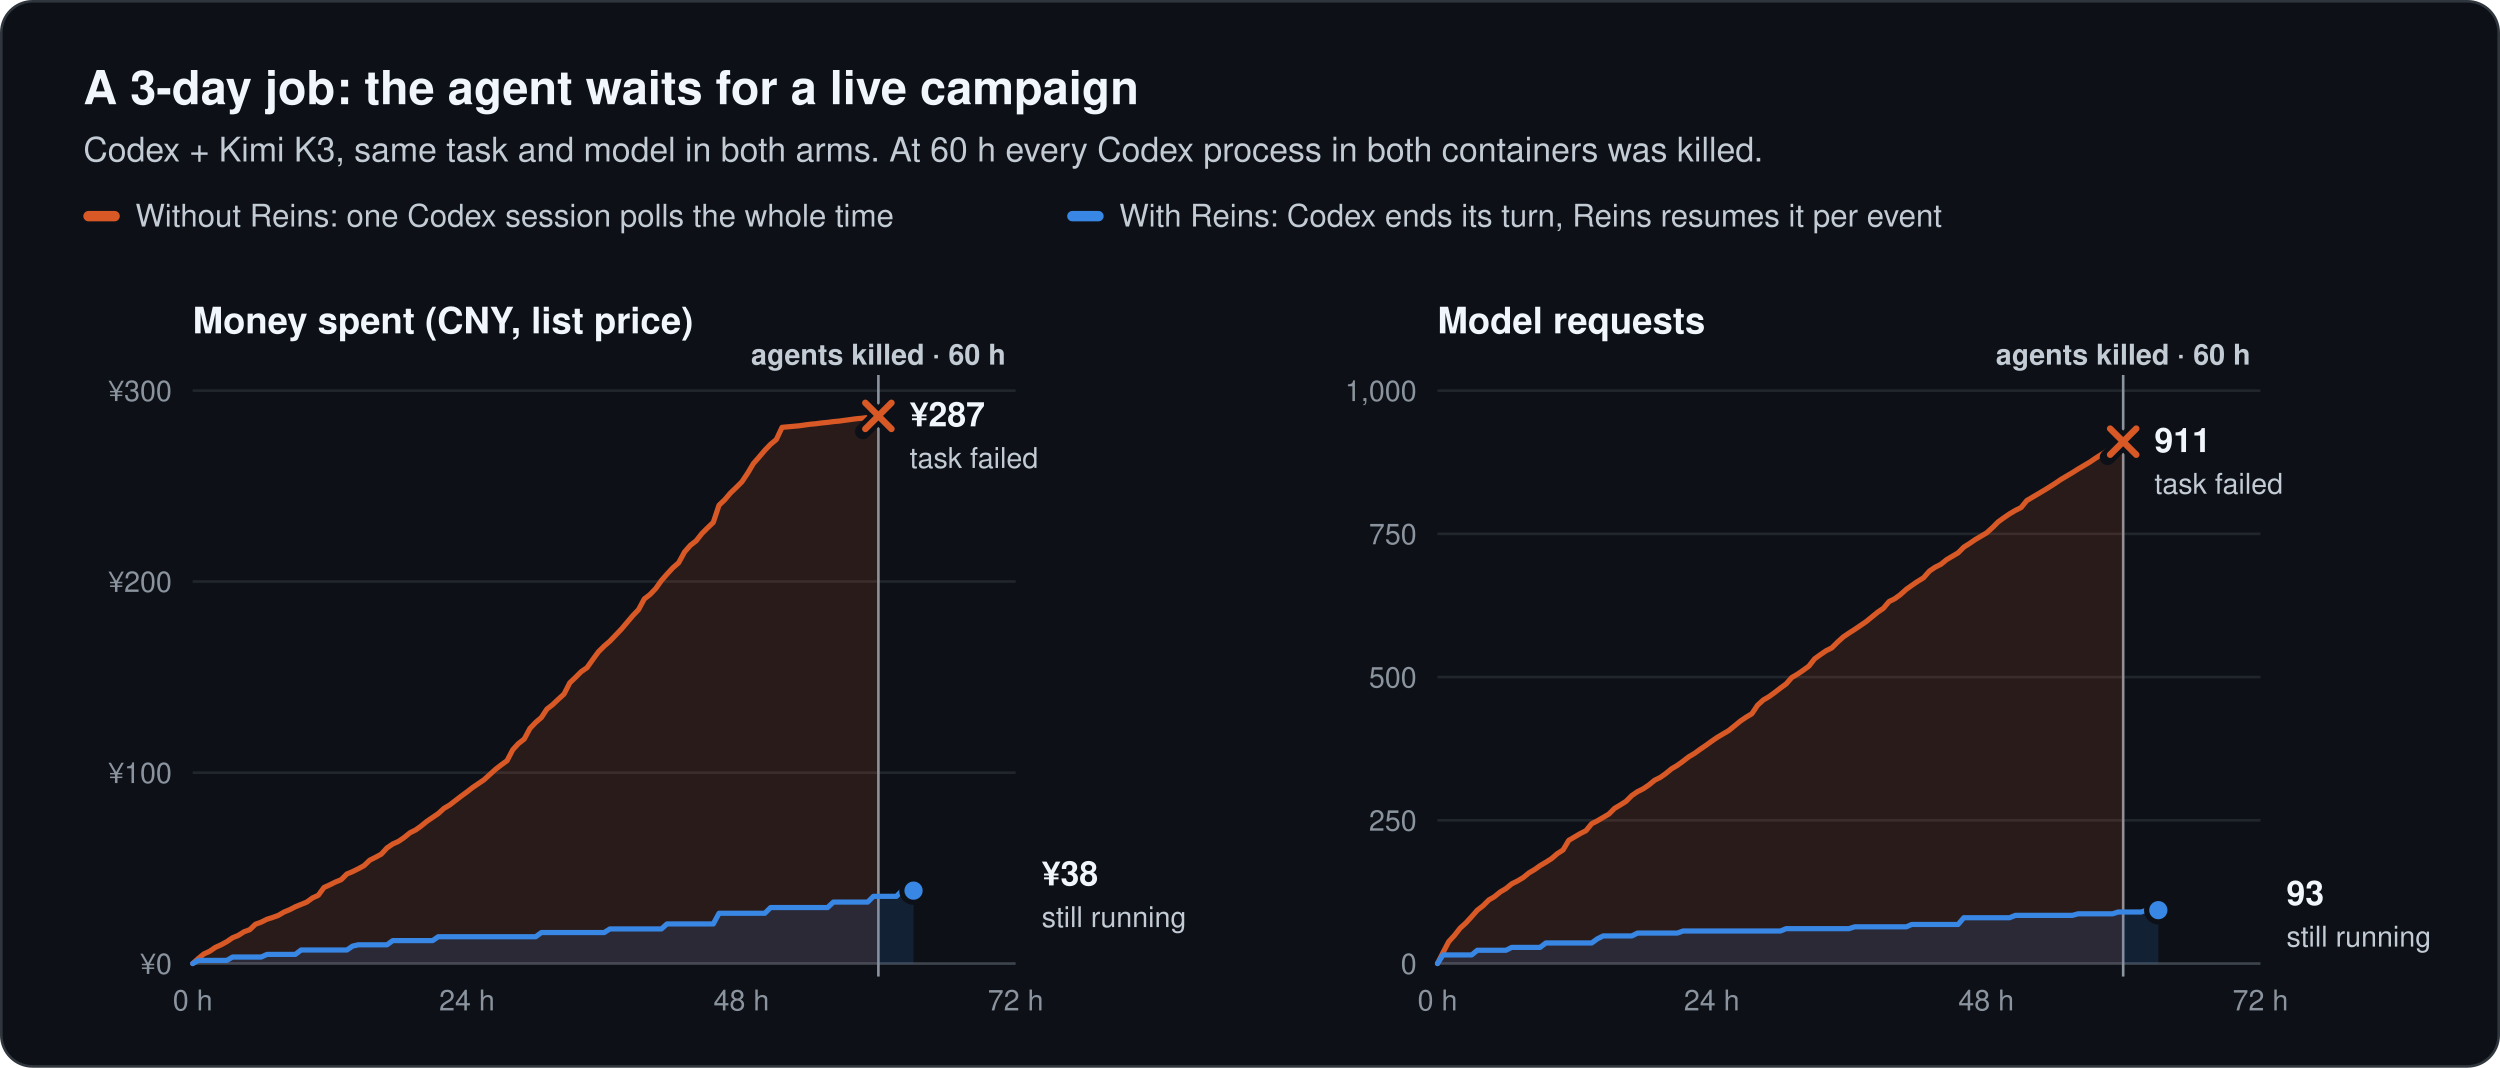
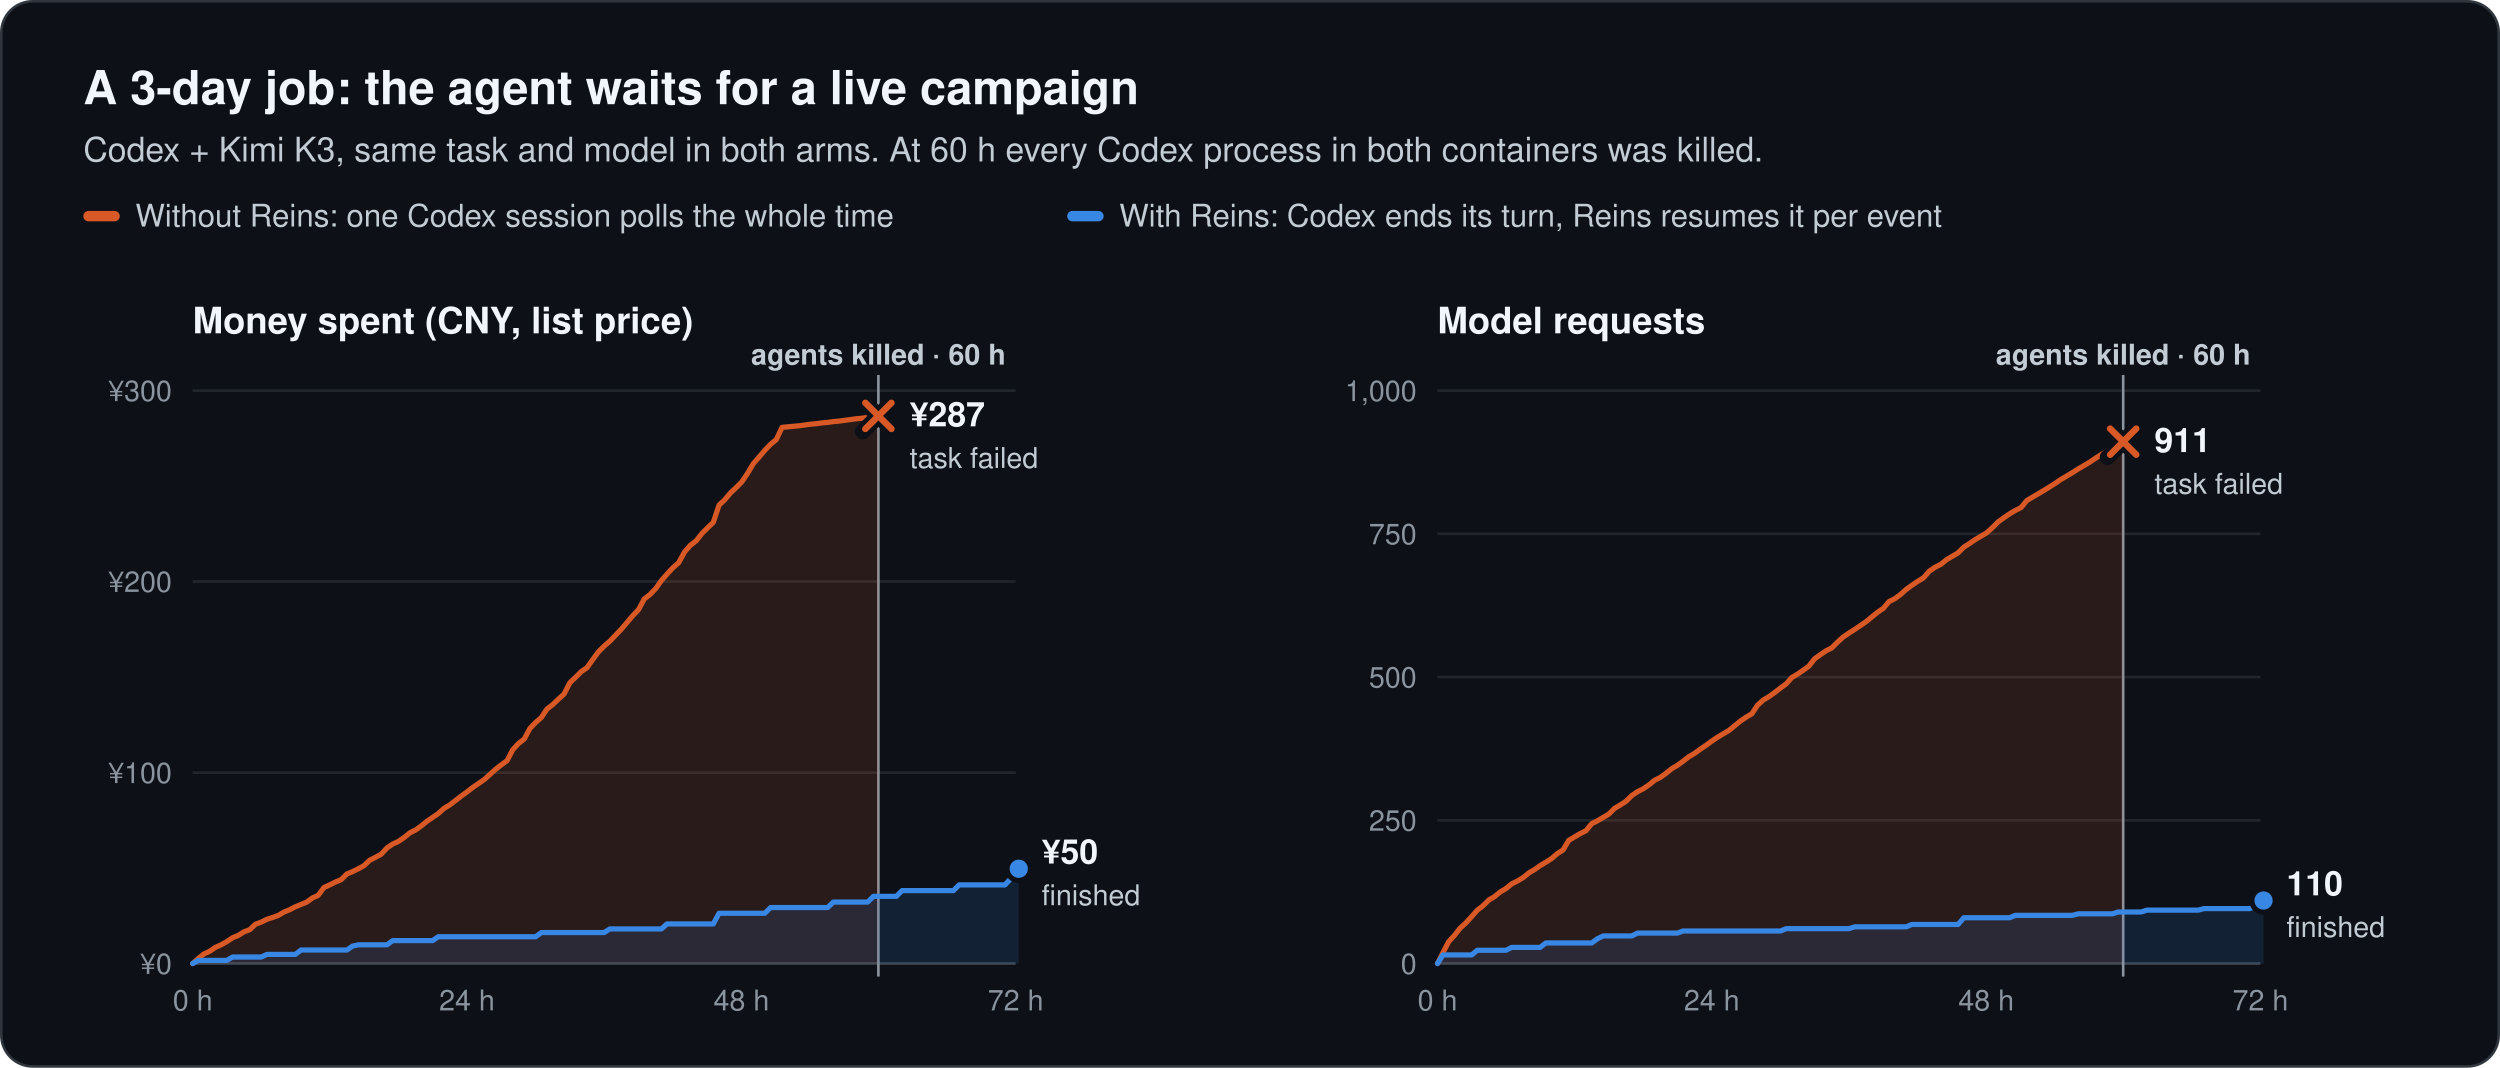
<svg xmlns="http://www.w3.org/2000/svg" width="960" height="410" viewBox="0 0 960 410" role="img" aria-labelledby="t d" font-family="system-ui, -apple-system, 'Segoe UI', Helvetica, Arial, sans-serif">
  <rect x="0.5" y="0.5" width="959" height="409" rx="12" fill="#0d1117" stroke="#30363d" />
  <text x="32" y="40" font-size="18" font-weight="650" fill="#f0f6fc">A 3-day job: the agent waits for a live campaign</text>
  <text x="32" y="62" font-size="13" fill="#c3cbd4">Codex + Kimi K3, same task and model in both arms. At 60 h every Codex process in both containers was killed.</text>
  <rect x="32" y="81" width="14" height="4" rx="2" fill="#d95926" />
  <text x="52" y="87" font-size="12" fill="#c3cbd4">Without Reins: one Codex session polls the whole time</text>
  <rect x="409.8" y="81" width="14" height="4" rx="2" fill="#3987e5" />
  <text x="429.8" y="87" font-size="12" fill="#c3cbd4">With Reins: Codex ends its turn, Reins resumes it per event</text>
  <text x="74" y="128" font-size="14" font-weight="600" fill="#f0f6fc">Money spent (CNY, list price)</text>
  <line x1="74" x2="390" y1="370.0" y2="370.0" stroke="#3d444d" stroke-width="1" />
  <text x="66" y="374.0" font-size="11" fill="#8b949e" text-anchor="end" style="font-variant-numeric: tabular-nums">¥0</text>
  <line x1="74" x2="390" y1="296.7" y2="296.7" stroke="#21262d" stroke-width="1" />
  <text x="66" y="300.7" font-size="11" fill="#8b949e" text-anchor="end" style="font-variant-numeric: tabular-nums">¥100</text>
  <line x1="74" x2="390" y1="223.3" y2="223.3" stroke="#21262d" stroke-width="1" />
  <text x="66" y="227.3" font-size="11" fill="#8b949e" text-anchor="end" style="font-variant-numeric: tabular-nums">¥200</text>
  <line x1="74" x2="390" y1="150.0" y2="150.0" stroke="#21262d" stroke-width="1" />
  <text x="66" y="154.0" font-size="11" fill="#8b949e" text-anchor="end" style="font-variant-numeric: tabular-nums">¥300</text>
  <text x="74.0" y="388" font-size="11" fill="#8b949e" text-anchor="middle" style="font-variant-numeric: tabular-nums">0 h</text>
  <text x="179.3" y="388" font-size="11" fill="#8b949e" text-anchor="middle" style="font-variant-numeric: tabular-nums">24 h</text>
  <text x="284.7" y="388" font-size="11" fill="#8b949e" text-anchor="middle" style="font-variant-numeric: tabular-nums">48 h</text>
  <text x="390.0" y="388" font-size="11" fill="#8b949e" text-anchor="middle" style="font-variant-numeric: tabular-nums">72 h</text>
  <line x1="337.3" x2="337.3" y1="144" y2="375" stroke="#8b949e" stroke-width="1" />
  <text x="337.3" y="140" font-size="11" font-weight="600" fill="#c3cbd4" text-anchor="middle">agents killed · 60 h</text>
  <path d="M74.0,370.0 L76.1,368.1 L78.3,366.3 L80.5,365.3 L82.7,363.8 L84.9,362.8 L87.1,361.6 L89.3,360.1 L91.5,359.2 L93.7,357.8 L95.9,357.0 L98.1,354.9 L100.3,354.1 L102.5,353.0 L104.7,352.3 L106.9,351.5 L109.1,350.2 L111.3,349.3 L113.4,348.2 L115.6,347.3 L117.8,346.4 L120.0,344.8 L122.2,343.8 L124.4,340.8 L126.6,339.8 L128.8,338.7 L131.0,337.8 L133.2,335.6 L135.4,334.7 L137.6,333.6 L139.8,332.4 L142.0,330.3 L144.2,329.2 L146.4,328.0 L148.6,325.6 L150.8,324.1 L153.0,323.1 L155.2,321.6 L157.4,319.8 L159.6,318.7 L161.7,317.2 L163.9,315.4 L166.1,313.9 L168.3,312.4 L170.5,310.4 L172.7,309.1 L174.9,307.4 L177.1,305.7 L179.3,304.1 L181.5,302.4 L183.7,300.9 L185.9,299.4 L188.1,297.4 L190.3,295.4 L192.5,293.7 L194.7,292.1 L196.9,287.9 L199.1,285.5 L201.3,283.8 L203.5,279.7 L205.7,277.4 L207.9,275.5 L210.0,272.3 L212.2,270.6 L214.4,268.5 L216.6,266.5 L218.8,262.2 L221.0,260.1 L223.2,257.9 L225.4,256.4 L227.6,253.3 L229.8,250.3 L232.0,248.1 L234.2,246.2 L236.4,243.9 L238.6,241.6 L240.8,239.0 L243.0,236.4 L245.2,234.1 L247.4,230.0 L249.6,228.3 L251.8,226.0 L254.0,222.9 L256.1,220.5 L258.3,218.1 L260.6,216.1 L262.9,211.9 L265.1,209.4 L267.3,207.7 L269.5,204.9 L271.7,202.7 L273.9,200.6 L276.1,194.0 L278.3,191.9 L280.5,189.3 L282.7,187.2 L284.9,185.0 L287.1,181.7 L289.3,178.0 L291.5,175.5 L293.7,172.9 L295.9,170.6 L298.1,168.8 L300.3,164.1 L302.5,163.9 L304.7,163.7 L306.9,163.5 L309.0,163.2 L311.2,162.9 L313.4,162.7 L315.6,162.4 L317.8,162.2 L320.0,161.9 L322.2,161.7 L324.4,161.4 L326.6,161.1 L328.8,160.8 L331.0,160.6 L333.2,160.3 L335.4,160.0 L337.3,159.7 L337.3,370.0 L74.0,370.0 Z" fill="#d95926" fill-opacity="0.14" stroke="none" />
  <path d="M74.0,370.0 L76.1,368.1 L78.3,366.3 L80.5,365.3 L82.7,363.8 L84.9,362.8 L87.1,361.6 L89.3,360.1 L91.5,359.2 L93.7,357.8 L95.9,357.0 L98.1,354.9 L100.3,354.1 L102.5,353.0 L104.7,352.3 L106.9,351.5 L109.1,350.2 L111.3,349.3 L113.4,348.2 L115.6,347.3 L117.8,346.4 L120.0,344.8 L122.2,343.8 L124.4,340.8 L126.6,339.8 L128.8,338.7 L131.0,337.8 L133.2,335.6 L135.4,334.7 L137.6,333.6 L139.8,332.4 L142.0,330.3 L144.2,329.2 L146.4,328.0 L148.6,325.6 L150.8,324.1 L153.0,323.1 L155.2,321.6 L157.4,319.8 L159.6,318.7 L161.7,317.2 L163.9,315.4 L166.1,313.9 L168.3,312.4 L170.5,310.4 L172.7,309.1 L174.9,307.4 L177.1,305.7 L179.3,304.1 L181.5,302.4 L183.7,300.9 L185.9,299.4 L188.1,297.4 L190.3,295.4 L192.5,293.7 L194.7,292.1 L196.9,287.9 L199.1,285.5 L201.3,283.8 L203.5,279.7 L205.7,277.4 L207.9,275.5 L210.0,272.3 L212.2,270.6 L214.4,268.5 L216.6,266.5 L218.8,262.2 L221.0,260.1 L223.2,257.9 L225.4,256.4 L227.6,253.3 L229.8,250.3 L232.0,248.1 L234.2,246.2 L236.4,243.9 L238.6,241.6 L240.8,239.0 L243.0,236.4 L245.2,234.1 L247.4,230.0 L249.6,228.3 L251.8,226.0 L254.0,222.9 L256.1,220.5 L258.3,218.1 L260.6,216.1 L262.9,211.9 L265.1,209.4 L267.3,207.7 L269.5,204.9 L271.7,202.7 L273.9,200.6 L276.1,194.0 L278.3,191.9 L280.5,189.3 L282.7,187.2 L284.9,185.0 L287.1,181.7 L289.3,178.0 L291.5,175.5 L293.7,172.9 L295.9,170.6 L298.1,168.8 L300.3,164.1 L302.5,163.9 L304.7,163.7 L306.9,163.5 L309.0,163.2 L311.2,162.9 L313.4,162.7 L315.6,162.4 L317.8,162.2 L320.0,161.9 L322.2,161.7 L324.4,161.4 L326.6,161.1 L328.8,160.8 L331.0,160.6 L333.2,160.3 L335.4,160.0 L337.3,159.7" fill="none" stroke="#d95926" stroke-width="2" stroke-linejoin="round" stroke-linecap="round" />
  <g stroke-linecap="round">
    <path d="M331.3,153.7 L343.3,165.7 M331.3,165.7 L343.3,153.7" stroke="#0d1117" stroke-width="6" />
    <path d="M332.3,154.7 L342.3,164.7 M332.3,164.7 L342.3,154.7" stroke="#d95926" stroke-width="2.5" />
  </g>
  <text x="349.3" y="163.7" font-size="13" font-weight="600" fill="#f0f6fc" text-anchor="start">¥287</text>
  <text x="349.3" y="179.7" font-size="11" fill="#c3cbd4" text-anchor="start">task failed</text>
-   <path d="M74.0,370.0 L76.1,368.8 L78.3,368.8 L80.5,368.8 L82.7,368.8 L84.9,368.8 L87.1,368.8 L89.3,367.5 L91.5,367.5 L93.7,367.5 L95.9,367.5 L98.1,367.5 L100.3,367.5 L102.5,366.5 L104.7,366.5 L106.9,366.5 L109.1,366.5 L111.3,366.5 L113.4,366.5 L115.6,364.8 L117.8,364.8 L120.0,364.8 L122.2,364.8 L124.4,364.8 L126.6,364.8 L128.8,364.8 L131.0,364.8 L133.2,364.8 L135.4,363.3 L137.6,362.8 L139.8,362.8 L142.0,362.8 L144.2,362.8 L146.4,362.8 L148.6,362.8 L150.8,361.2 L153.0,361.2 L155.2,361.2 L157.4,361.2 L159.6,361.2 L161.7,361.2 L163.9,361.2 L166.1,361.2 L168.3,359.7 L170.5,359.7 L172.7,359.7 L174.9,359.7 L177.1,359.7 L179.3,359.7 L181.5,359.7 L183.7,359.7 L185.9,359.7 L188.1,359.7 L190.3,359.7 L192.5,359.7 L194.7,359.7 L196.9,359.7 L199.1,359.7 L201.3,359.7 L203.5,359.7 L205.7,359.7 L207.9,358.1 L210.0,358.1 L212.2,358.1 L214.4,358.1 L216.6,358.1 L218.8,358.1 L221.0,358.1 L223.2,358.1 L225.4,358.1 L227.6,358.1 L229.8,358.1 L232.0,358.1 L234.2,356.7 L236.4,356.7 L238.6,356.7 L240.8,356.7 L243.0,356.7 L245.2,356.7 L247.4,356.7 L249.6,356.7 L251.8,356.7 L254.0,356.7 L256.1,354.8 L258.3,354.8 L260.7,354.8 L262.9,354.8 L265.1,354.8 L267.3,354.8 L269.5,354.8 L271.7,354.8 L273.9,354.8 L276.1,350.7 L278.3,350.7 L280.5,350.7 L282.7,350.7 L284.9,350.7 L287.1,350.7 L289.3,350.7 L291.5,350.7 L293.7,350.7 L295.9,348.5 L298.1,348.5 L300.3,348.5 L302.5,348.5 L304.7,348.5 L306.9,348.5 L309.0,348.5 L311.2,348.5 L313.4,348.5 L315.6,348.5 L317.8,348.5 L320.0,346.4 L322.2,346.4 L324.4,346.4 L326.6,346.4 L328.8,346.4 L331.0,346.4 L333.2,346.4 L335.4,344.2 L337.6,344.2 L339.8,344.2 L342.0,344.2 L344.2,344.2 L346.4,342.0 L348.6,342.0 L350.8,342.0 L350.8,370.0 L74.0,370.0 Z" fill="#3987e5" fill-opacity="0.14" stroke="none" />
-   <path d="M74.0,370.0 L76.1,368.8 L78.3,368.8 L80.5,368.8 L82.7,368.8 L84.9,368.8 L87.1,368.8 L89.3,367.5 L91.5,367.5 L93.7,367.5 L95.9,367.5 L98.1,367.5 L100.3,367.5 L102.5,366.5 L104.7,366.5 L106.9,366.5 L109.1,366.5 L111.3,366.5 L113.4,366.5 L115.6,364.8 L117.8,364.8 L120.0,364.8 L122.2,364.8 L124.4,364.8 L126.6,364.8 L128.8,364.8 L131.0,364.8 L133.2,364.8 L135.4,363.3 L137.6,362.8 L139.8,362.8 L142.0,362.8 L144.2,362.8 L146.4,362.8 L148.6,362.8 L150.8,361.2 L153.0,361.2 L155.2,361.2 L157.4,361.2 L159.6,361.2 L161.7,361.2 L163.9,361.2 L166.1,361.2 L168.3,359.7 L170.5,359.7 L172.7,359.7 L174.9,359.7 L177.1,359.7 L179.3,359.7 L181.5,359.7 L183.7,359.7 L185.9,359.7 L188.1,359.7 L190.3,359.7 L192.5,359.7 L194.7,359.7 L196.9,359.7 L199.1,359.7 L201.3,359.7 L203.5,359.7 L205.7,359.7 L207.9,358.1 L210.0,358.1 L212.2,358.1 L214.4,358.1 L216.6,358.1 L218.8,358.1 L221.0,358.1 L223.2,358.1 L225.4,358.1 L227.6,358.1 L229.8,358.1 L232.0,358.1 L234.2,356.7 L236.4,356.7 L238.6,356.7 L240.8,356.7 L243.0,356.7 L245.2,356.7 L247.4,356.7 L249.6,356.7 L251.8,356.7 L254.0,356.7 L256.1,354.8 L258.3,354.8 L260.7,354.8 L262.9,354.8 L265.1,354.8 L267.3,354.8 L269.5,354.8 L271.7,354.8 L273.9,354.8 L276.1,350.7 L278.3,350.7 L280.5,350.7 L282.7,350.7 L284.9,350.7 L287.1,350.7 L289.3,350.7 L291.5,350.7 L293.7,350.7 L295.9,348.5 L298.1,348.5 L300.3,348.5 L302.5,348.5 L304.7,348.5 L306.9,348.5 L309.0,348.5 L311.2,348.5 L313.4,348.5 L315.6,348.5 L317.8,348.5 L320.0,346.4 L322.2,346.4 L324.4,346.4 L326.6,346.4 L328.8,346.4 L331.0,346.4 L333.2,346.4 L335.4,344.2 L337.6,344.2 L339.8,344.2 L342.0,344.2 L344.2,344.2 L346.4,342.0 L348.6,342.0 L350.8,342.0" fill="none" stroke="#3987e5" stroke-width="2" stroke-linejoin="round" stroke-linecap="round" />
-   <circle cx="350.8" cy="342.0" r="4.5" fill="#3987e5" stroke="#0d1117" stroke-width="2" />
-   <text x="400.0" y="340.0" font-size="13" font-weight="600" fill="#f0f6fc" text-anchor="start">¥38</text>
-   <text x="400.0" y="356.0" font-size="11" fill="#c3cbd4" text-anchor="start">still running</text>
+   <path d="M74.0,370.0 L76.1,368.8 L78.3,368.8 L80.5,368.8 L82.7,368.8 L84.9,368.8 L87.1,368.8 L89.3,367.5 L91.5,367.5 L93.7,367.5 L95.9,367.5 L98.1,367.5 L100.3,367.5 L102.5,366.5 L104.7,366.5 L106.9,366.5 L109.1,366.5 L111.3,366.5 L113.4,366.5 L115.6,364.8 L117.8,364.8 L120.0,364.8 L122.2,364.8 L124.4,364.8 L126.6,364.8 L128.8,364.8 L131.0,364.8 L133.2,364.8 L135.4,363.3 L137.6,362.8 L139.8,362.8 L142.0,362.8 L144.2,362.8 L146.4,362.8 L148.6,362.8 L150.8,361.2 L153.0,361.2 L155.2,361.2 L157.4,361.2 L159.6,361.2 L161.7,361.2 L163.9,361.2 L166.1,361.2 L168.3,359.7 L170.5,359.7 L172.7,359.7 L174.9,359.7 L177.1,359.7 L179.3,359.7 L181.5,359.7 L183.7,359.7 L185.9,359.7 L188.1,359.7 L190.3,359.7 L192.5,359.7 L194.7,359.7 L196.9,359.7 L199.1,359.7 L201.3,359.7 L203.5,359.7 L205.7,359.7 L207.9,358.1 L210.0,358.1 L212.2,358.1 L214.4,358.1 L216.6,358.1 L218.8,358.1 L221.0,358.1 L223.2,358.1 L225.4,358.1 L227.6,358.1 L229.8,358.1 L232.0,358.1 L234.2,356.7 L236.4,356.7 L238.6,356.7 L240.8,356.7 L243.0,356.7 L245.2,356.7 L247.4,356.7 L249.6,356.7 L251.8,356.7 L254.0,356.7 L256.1,354.8 L258.3,354.8 L260.7,354.8 L262.9,354.8 L265.1,354.8 L267.3,354.8 L269.5,354.8 L271.7,354.8 L273.9,354.8 L276.1,350.7 L278.3,350.7 L280.5,350.7 L282.7,350.7 L284.9,350.7 L287.1,350.7 L289.3,350.7 L291.5,350.7 L293.7,350.7 L295.9,348.5 L298.1,348.5 L300.3,348.5 L302.5,348.5 L304.7,348.5 L306.9,348.5 L309.0,348.5 L311.2,348.5 L313.4,348.5 L315.6,348.5 L317.8,348.5 L320.0,346.4 L322.2,346.4 L324.4,346.4 L326.6,346.4 L328.8,346.4 L331.0,346.4 L333.2,346.4 L335.4,344.2 L337.6,344.2 L339.8,344.2 L342.0,344.2 L344.2,344.2 L346.4,342.0 L348.6,342.0 L350.8,342.0 L353.0,342.0 L355.1,342.0 L357.3,342.0 L359.5,342.0 L361.7,342.0 L363.9,342.0 L366.1,342.0 L368.3,339.8 L370.5,339.8 L372.7,339.8 L374.9,339.8 L377.1,339.8 L379.3,339.8 L381.5,339.8 L383.7,339.8 L385.9,339.8 L388.1,337.4 L390.0,333.6 L391.2,333.6 L391.2,370.0 L74.0,370.0 Z" fill="#3987e5" fill-opacity="0.14" stroke="none" />
+   <path d="M74.0,370.0 L76.1,368.8 L78.3,368.8 L80.5,368.8 L82.7,368.8 L84.9,368.8 L87.1,368.8 L89.3,367.5 L91.5,367.5 L93.7,367.5 L95.9,367.5 L98.1,367.5 L100.3,367.5 L102.5,366.5 L104.7,366.5 L106.9,366.5 L109.1,366.5 L111.3,366.5 L113.4,366.5 L115.6,364.8 L117.8,364.8 L120.0,364.8 L122.2,364.8 L124.4,364.8 L126.6,364.8 L128.8,364.8 L131.0,364.8 L133.2,364.8 L135.4,363.3 L137.6,362.8 L139.8,362.8 L142.0,362.8 L144.2,362.8 L146.4,362.8 L148.6,362.8 L150.8,361.2 L153.0,361.2 L155.2,361.2 L157.4,361.2 L159.6,361.2 L161.7,361.2 L163.9,361.2 L166.1,361.2 L168.3,359.7 L170.5,359.7 L172.7,359.7 L174.9,359.7 L177.1,359.7 L179.3,359.7 L181.5,359.7 L183.7,359.7 L185.9,359.7 L188.1,359.7 L190.3,359.7 L192.5,359.7 L194.7,359.7 L196.9,359.7 L199.1,359.7 L201.3,359.7 L203.5,359.7 L205.7,359.7 L207.9,358.1 L210.0,358.1 L212.2,358.1 L214.4,358.1 L216.6,358.1 L218.8,358.1 L221.0,358.1 L223.2,358.1 L225.4,358.1 L227.6,358.1 L229.8,358.1 L232.0,358.1 L234.2,356.7 L236.4,356.7 L238.6,356.7 L240.8,356.7 L243.0,356.7 L245.2,356.7 L247.4,356.7 L249.6,356.7 L251.8,356.7 L254.0,356.7 L256.1,354.8 L258.3,354.8 L260.7,354.8 L262.9,354.8 L265.1,354.8 L267.3,354.8 L269.5,354.8 L271.7,354.8 L273.9,354.8 L276.1,350.7 L278.3,350.7 L280.5,350.7 L282.7,350.7 L284.9,350.7 L287.1,350.7 L289.3,350.7 L291.5,350.7 L293.7,350.7 L295.9,348.5 L298.1,348.5 L300.3,348.5 L302.5,348.5 L304.7,348.5 L306.9,348.5 L309.0,348.5 L311.2,348.5 L313.4,348.5 L315.6,348.5 L317.8,348.5 L320.0,346.4 L322.2,346.4 L324.4,346.4 L326.6,346.4 L328.8,346.4 L331.0,346.4 L333.2,346.4 L335.4,344.2 L337.6,344.2 L339.8,344.2 L342.0,344.2 L344.2,344.2 L346.4,342.0 L348.6,342.0 L350.8,342.0 L353.0,342.0 L355.1,342.0 L357.3,342.0 L359.5,342.0 L361.7,342.0 L363.9,342.0 L366.1,342.0 L368.3,339.8 L370.5,339.8 L372.7,339.8 L374.9,339.8 L377.1,339.8 L379.3,339.8 L381.5,339.8 L383.7,339.8 L385.9,339.8 L388.1,337.4 L390.0,333.6 L391.2,333.6" fill="none" stroke="#3987e5" stroke-width="2" stroke-linejoin="round" stroke-linecap="round" />
+   <circle cx="391.2" cy="333.6" r="4.5" fill="#3987e5" stroke="#0d1117" stroke-width="2" />
+   <text x="400.0" y="331.6" font-size="13" font-weight="600" fill="#f0f6fc" text-anchor="start">¥50</text>
+   <text x="400.0" y="347.6" font-size="11" fill="#c3cbd4" text-anchor="start">finished</text>
  <text x="552" y="128" font-size="14" font-weight="600" fill="#f0f6fc">Model requests</text>
  <line x1="552" x2="868" y1="370.0" y2="370.0" stroke="#3d444d" stroke-width="1" />
  <text x="544" y="374.0" font-size="11" fill="#8b949e" text-anchor="end" style="font-variant-numeric: tabular-nums">0</text>
  <line x1="552" x2="868" y1="315.0" y2="315.0" stroke="#21262d" stroke-width="1" />
  <text x="544" y="319.0" font-size="11" fill="#8b949e" text-anchor="end" style="font-variant-numeric: tabular-nums">250</text>
  <line x1="552" x2="868" y1="260.0" y2="260.0" stroke="#21262d" stroke-width="1" />
  <text x="544" y="264.0" font-size="11" fill="#8b949e" text-anchor="end" style="font-variant-numeric: tabular-nums">500</text>
  <line x1="552" x2="868" y1="205.0" y2="205.0" stroke="#21262d" stroke-width="1" />
  <text x="544" y="209.0" font-size="11" fill="#8b949e" text-anchor="end" style="font-variant-numeric: tabular-nums">750</text>
  <line x1="552" x2="868" y1="150.0" y2="150.0" stroke="#21262d" stroke-width="1" />
  <text x="544" y="154.0" font-size="11" fill="#8b949e" text-anchor="end" style="font-variant-numeric: tabular-nums">1,000</text>
  <text x="552.0" y="388" font-size="11" fill="#8b949e" text-anchor="middle" style="font-variant-numeric: tabular-nums">0 h</text>
  <text x="657.3" y="388" font-size="11" fill="#8b949e" text-anchor="middle" style="font-variant-numeric: tabular-nums">24 h</text>
  <text x="762.7" y="388" font-size="11" fill="#8b949e" text-anchor="middle" style="font-variant-numeric: tabular-nums">48 h</text>
  <text x="868.0" y="388" font-size="11" fill="#8b949e" text-anchor="middle" style="font-variant-numeric: tabular-nums">72 h</text>
  <line x1="815.3" x2="815.3" y1="144" y2="375" stroke="#8b949e" stroke-width="1" />
  <text x="815.3" y="140" font-size="11" font-weight="600" fill="#c3cbd4" text-anchor="middle">agents killed · 60 h</text>
  <path d="M552.0,370.0 L554.1,365.8 L556.3,361.6 L558.5,359.2 L560.7,356.4 L562.9,354.4 L565.1,352.0 L567.3,349.5 L569.5,347.8 L571.7,345.6 L573.9,344.3 L576.1,342.5 L578.3,341.2 L580.5,339.4 L582.7,338.3 L584.9,337.0 L587.1,335.2 L589.3,333.9 L591.4,332.4 L593.6,331.1 L595.8,329.7 L598.0,327.8 L600.2,326.4 L602.4,322.7 L604.6,321.4 L606.8,320.1 L609.0,319.0 L611.2,316.3 L613.4,315.2 L615.6,313.9 L617.8,312.6 L620.0,310.4 L622.2,309.1 L624.4,307.7 L626.6,305.5 L628.8,304.0 L631.0,302.9 L633.2,301.4 L635.4,299.6 L637.6,298.5 L639.7,297.0 L641.9,295.2 L644.1,293.9 L646.3,292.3 L648.5,290.6 L650.7,289.3 L652.9,287.7 L655.1,286.2 L657.3,284.6 L659.5,283.1 L661.7,281.8 L663.9,280.5 L666.1,278.7 L668.3,276.9 L670.5,275.4 L672.7,274.1 L674.9,270.8 L677.1,268.8 L679.3,267.5 L681.5,265.9 L683.7,264.2 L685.9,262.6 L688.0,260.2 L690.2,258.9 L692.4,257.4 L694.6,255.8 L696.8,253.0 L699.0,251.4 L701.2,249.9 L703.4,248.8 L705.6,246.6 L707.8,244.6 L710.0,243.1 L712.2,241.7 L714.4,240.2 L716.6,238.7 L718.8,236.9 L721.0,235.1 L723.2,233.6 L725.4,231.0 L727.6,229.9 L729.8,228.3 L732.0,226.3 L734.1,224.8 L736.3,223.3 L738.6,221.9 L740.9,219.3 L743.1,217.8 L745.3,216.7 L747.5,214.9 L749.7,213.6 L751.9,212.3 L754.1,210.1 L756.3,208.7 L758.5,207.2 L760.7,205.9 L762.9,204.6 L765.1,202.6 L767.3,200.4 L769.5,198.8 L771.7,197.3 L773.9,196.0 L776.1,194.9 L778.3,192.2 L780.5,190.9 L782.7,189.6 L784.9,188.3 L787.0,187.0 L789.2,185.6 L791.4,184.1 L793.6,182.8 L795.8,181.5 L798.0,180.1 L800.2,178.8 L802.4,177.5 L804.6,176.0 L806.8,174.6 L809.0,173.3 L811.2,172.0 L813.4,170.7 L815.3,169.6 L815.3,370.0 L552.0,370.0 Z" fill="#d95926" fill-opacity="0.14" stroke="none" />
  <path d="M552.0,370.0 L554.1,365.8 L556.3,361.6 L558.5,359.2 L560.7,356.4 L562.9,354.4 L565.1,352.0 L567.3,349.5 L569.5,347.8 L571.7,345.6 L573.9,344.3 L576.1,342.5 L578.3,341.2 L580.5,339.4 L582.7,338.3 L584.9,337.0 L587.1,335.2 L589.3,333.9 L591.4,332.4 L593.6,331.1 L595.8,329.7 L598.0,327.8 L600.2,326.4 L602.4,322.7 L604.6,321.4 L606.8,320.1 L609.0,319.0 L611.2,316.3 L613.4,315.2 L615.6,313.9 L617.8,312.6 L620.0,310.4 L622.2,309.1 L624.4,307.7 L626.6,305.5 L628.8,304.0 L631.0,302.9 L633.2,301.4 L635.4,299.6 L637.6,298.5 L639.7,297.0 L641.9,295.2 L644.1,293.9 L646.3,292.3 L648.5,290.6 L650.7,289.3 L652.9,287.7 L655.1,286.2 L657.3,284.6 L659.5,283.1 L661.7,281.8 L663.9,280.5 L666.1,278.7 L668.3,276.9 L670.5,275.4 L672.7,274.1 L674.9,270.8 L677.1,268.8 L679.3,267.5 L681.5,265.9 L683.7,264.2 L685.9,262.6 L688.0,260.2 L690.2,258.9 L692.4,257.4 L694.6,255.8 L696.8,253.0 L699.0,251.4 L701.2,249.9 L703.4,248.8 L705.6,246.6 L707.8,244.6 L710.0,243.1 L712.2,241.7 L714.4,240.2 L716.6,238.7 L718.8,236.9 L721.0,235.1 L723.2,233.6 L725.4,231.0 L727.6,229.9 L729.8,228.3 L732.0,226.3 L734.1,224.8 L736.3,223.3 L738.6,221.9 L740.9,219.3 L743.1,217.8 L745.3,216.7 L747.5,214.9 L749.7,213.6 L751.9,212.3 L754.1,210.1 L756.3,208.7 L758.5,207.2 L760.7,205.9 L762.9,204.6 L765.1,202.6 L767.3,200.4 L769.5,198.8 L771.7,197.3 L773.9,196.0 L776.1,194.9 L778.3,192.2 L780.5,190.9 L782.7,189.6 L784.9,188.3 L787.0,187.0 L789.2,185.6 L791.4,184.1 L793.6,182.8 L795.8,181.5 L798.0,180.1 L800.2,178.8 L802.4,177.5 L804.6,176.0 L806.8,174.6 L809.0,173.3 L811.2,172.0 L813.4,170.7 L815.3,169.6" fill="none" stroke="#d95926" stroke-width="2" stroke-linejoin="round" stroke-linecap="round" />
  <g stroke-linecap="round">
    <path d="M809.3,163.6 L821.3,175.6 M809.3,175.6 L821.3,163.6" stroke="#0d1117" stroke-width="6" />
    <path d="M810.3,164.6 L820.3,174.6 M810.3,174.6 L820.3,164.6" stroke="#d95926" stroke-width="2.5" />
  </g>
  <text x="827.3" y="173.6" font-size="13" font-weight="600" fill="#f0f6fc" text-anchor="start">911</text>
  <text x="827.3" y="189.6" font-size="11" fill="#c3cbd4" text-anchor="start">task failed</text>
-   <path d="M552.0,370.0 L554.1,366.7 L556.3,366.7 L558.5,366.7 L560.7,366.7 L562.9,366.7 L565.1,366.7 L567.3,364.9 L569.5,364.9 L571.7,364.9 L573.9,364.9 L576.1,364.9 L578.3,364.9 L580.5,363.8 L582.7,363.8 L584.9,363.8 L587.1,363.8 L589.3,363.8 L591.4,363.8 L593.6,362.1 L595.8,362.1 L598.0,362.1 L600.2,362.1 L602.4,362.1 L604.6,362.1 L606.8,362.1 L609.0,362.1 L611.2,362.1 L613.4,360.5 L615.6,359.4 L617.8,359.4 L620.0,359.4 L622.2,359.4 L624.4,359.4 L626.6,359.4 L628.8,358.3 L631.0,358.3 L633.2,358.3 L635.4,358.3 L637.6,358.3 L639.7,358.3 L641.9,358.3 L644.1,358.3 L646.3,357.5 L648.5,357.5 L650.7,357.5 L652.9,357.5 L655.1,357.5 L657.3,357.5 L659.5,357.5 L661.7,357.5 L663.9,357.5 L666.1,357.5 L668.3,357.5 L670.5,357.5 L672.7,357.5 L674.9,357.5 L677.1,357.5 L679.3,357.5 L681.5,357.5 L683.7,357.5 L685.9,356.6 L688.0,356.6 L690.2,356.6 L692.4,356.6 L694.6,356.6 L696.8,356.6 L699.0,356.6 L701.2,356.6 L703.4,356.6 L705.6,356.6 L707.8,356.6 L710.0,356.6 L712.2,355.9 L714.4,355.9 L716.6,355.9 L718.8,355.9 L721.0,355.9 L723.2,355.9 L725.4,355.9 L727.6,355.9 L729.8,355.9 L732.0,355.9 L734.1,355.0 L736.3,355.0 L738.7,355.0 L740.9,355.0 L743.1,355.0 L745.3,355.0 L747.5,355.0 L749.7,355.0 L751.9,355.0 L754.1,352.4 L756.3,352.4 L758.5,352.4 L760.7,352.4 L762.9,352.4 L765.1,352.4 L767.3,352.4 L769.5,352.4 L771.7,352.4 L773.9,351.5 L776.1,351.5 L778.3,351.5 L780.5,351.5 L782.7,351.5 L784.9,351.5 L787.0,351.5 L789.2,351.5 L791.4,351.5 L793.6,351.5 L795.8,351.5 L798.0,350.9 L800.2,350.9 L802.4,350.9 L804.6,350.9 L806.8,350.9 L809.0,350.9 L811.2,350.9 L813.4,350.2 L815.6,350.2 L817.8,350.2 L820.0,350.2 L822.2,350.2 L824.4,349.5 L826.6,349.5 L828.8,349.5 L828.8,370.0 L552.0,370.0 Z" fill="#3987e5" fill-opacity="0.14" stroke="none" />
-   <path d="M552.0,370.0 L554.1,366.7 L556.3,366.7 L558.5,366.7 L560.7,366.7 L562.9,366.7 L565.1,366.7 L567.3,364.9 L569.5,364.9 L571.7,364.9 L573.9,364.9 L576.1,364.9 L578.3,364.9 L580.5,363.8 L582.7,363.8 L584.9,363.8 L587.1,363.8 L589.3,363.8 L591.4,363.8 L593.6,362.1 L595.8,362.1 L598.0,362.1 L600.2,362.1 L602.4,362.1 L604.6,362.1 L606.8,362.1 L609.0,362.1 L611.2,362.1 L613.4,360.5 L615.6,359.4 L617.8,359.4 L620.0,359.4 L622.2,359.4 L624.4,359.4 L626.6,359.4 L628.8,358.3 L631.0,358.3 L633.2,358.3 L635.4,358.3 L637.6,358.3 L639.7,358.3 L641.9,358.3 L644.1,358.3 L646.3,357.5 L648.5,357.5 L650.7,357.5 L652.9,357.5 L655.1,357.5 L657.3,357.5 L659.5,357.5 L661.7,357.5 L663.9,357.5 L666.1,357.5 L668.3,357.5 L670.5,357.5 L672.7,357.5 L674.9,357.5 L677.1,357.5 L679.3,357.5 L681.5,357.5 L683.7,357.5 L685.9,356.6 L688.0,356.6 L690.2,356.6 L692.4,356.6 L694.6,356.6 L696.8,356.6 L699.0,356.6 L701.2,356.6 L703.4,356.6 L705.6,356.6 L707.8,356.6 L710.0,356.6 L712.2,355.9 L714.4,355.9 L716.6,355.9 L718.8,355.9 L721.0,355.9 L723.2,355.9 L725.4,355.9 L727.6,355.9 L729.8,355.9 L732.0,355.9 L734.1,355.0 L736.3,355.0 L738.7,355.0 L740.9,355.0 L743.1,355.0 L745.3,355.0 L747.5,355.0 L749.7,355.0 L751.9,355.0 L754.1,352.4 L756.3,352.4 L758.5,352.4 L760.7,352.4 L762.9,352.4 L765.1,352.4 L767.3,352.4 L769.5,352.4 L771.7,352.4 L773.9,351.5 L776.1,351.5 L778.3,351.5 L780.5,351.5 L782.7,351.5 L784.9,351.5 L787.0,351.5 L789.2,351.5 L791.4,351.5 L793.6,351.5 L795.8,351.5 L798.0,350.9 L800.2,350.9 L802.4,350.9 L804.6,350.9 L806.8,350.9 L809.0,350.9 L811.2,350.9 L813.4,350.2 L815.6,350.2 L817.8,350.2 L820.0,350.2 L822.2,350.2 L824.4,349.5 L826.6,349.5 L828.8,349.5" fill="none" stroke="#3987e5" stroke-width="2" stroke-linejoin="round" stroke-linecap="round" />
-   <circle cx="828.8" cy="349.5" r="4.5" fill="#3987e5" stroke="#0d1117" stroke-width="2" />
-   <text x="878.0" y="347.5" font-size="13" font-weight="600" fill="#f0f6fc" text-anchor="start">93</text>
-   <text x="878.0" y="363.5" font-size="11" fill="#c3cbd4" text-anchor="start">still running</text>
+   <path d="M552.0,370.0 L554.1,366.7 L556.3,366.7 L558.5,366.7 L560.7,366.7 L562.9,366.7 L565.1,366.7 L567.3,364.9 L569.5,364.9 L571.7,364.9 L573.9,364.9 L576.1,364.9 L578.3,364.9 L580.5,363.8 L582.7,363.8 L584.9,363.8 L587.1,363.8 L589.3,363.8 L591.4,363.8 L593.6,362.1 L595.8,362.1 L598.0,362.1 L600.2,362.1 L602.4,362.1 L604.6,362.1 L606.8,362.1 L609.0,362.1 L611.2,362.1 L613.4,360.5 L615.6,359.4 L617.8,359.4 L620.0,359.4 L622.2,359.4 L624.4,359.4 L626.6,359.4 L628.8,358.3 L631.0,358.3 L633.2,358.3 L635.4,358.3 L637.6,358.3 L639.7,358.3 L641.9,358.3 L644.1,358.3 L646.3,357.5 L648.5,357.5 L650.7,357.5 L652.9,357.5 L655.1,357.5 L657.3,357.5 L659.5,357.5 L661.7,357.5 L663.9,357.5 L666.1,357.5 L668.3,357.5 L670.5,357.5 L672.7,357.5 L674.9,357.5 L677.1,357.5 L679.3,357.5 L681.5,357.5 L683.7,357.5 L685.9,356.6 L688.0,356.6 L690.2,356.6 L692.4,356.6 L694.6,356.6 L696.8,356.6 L699.0,356.6 L701.2,356.6 L703.4,356.6 L705.6,356.6 L707.8,356.6 L710.0,356.6 L712.2,355.9 L714.4,355.9 L716.6,355.9 L718.8,355.9 L721.0,355.9 L723.2,355.9 L725.4,355.9 L727.6,355.9 L729.8,355.9 L732.0,355.9 L734.1,355.0 L736.3,355.0 L738.7,355.0 L740.9,355.0 L743.1,355.0 L745.3,355.0 L747.5,355.0 L749.7,355.0 L751.9,355.0 L754.1,352.4 L756.3,352.4 L758.5,352.4 L760.7,352.4 L762.9,352.4 L765.1,352.4 L767.3,352.4 L769.5,352.4 L771.7,352.4 L773.9,351.5 L776.1,351.5 L778.3,351.5 L780.5,351.5 L782.7,351.5 L784.9,351.5 L787.0,351.5 L789.2,351.5 L791.4,351.5 L793.6,351.5 L795.8,351.5 L798.0,350.9 L800.2,350.9 L802.4,350.9 L804.6,350.9 L806.8,350.9 L809.0,350.9 L811.2,350.9 L813.4,350.2 L815.6,350.2 L817.8,350.2 L820.0,350.2 L822.2,350.2 L824.4,349.5 L826.6,349.5 L828.8,349.5 L831.0,349.5 L833.1,349.5 L835.3,349.5 L837.5,349.5 L839.7,349.5 L841.9,349.5 L844.1,349.5 L846.3,348.9 L848.5,348.9 L850.7,348.9 L852.9,348.9 L855.1,348.9 L857.3,348.9 L859.5,348.9 L861.7,348.9 L863.9,348.9 L866.1,348.0 L868.0,345.8 L869.2,345.8 L869.2,370.0 L552.0,370.0 Z" fill="#3987e5" fill-opacity="0.14" stroke="none" />
+   <path d="M552.0,370.0 L554.1,366.7 L556.3,366.7 L558.5,366.7 L560.7,366.7 L562.9,366.7 L565.1,366.7 L567.3,364.9 L569.5,364.9 L571.7,364.9 L573.9,364.9 L576.1,364.9 L578.3,364.9 L580.5,363.8 L582.7,363.8 L584.9,363.8 L587.1,363.8 L589.3,363.8 L591.4,363.8 L593.6,362.1 L595.8,362.1 L598.0,362.1 L600.2,362.1 L602.4,362.1 L604.6,362.1 L606.8,362.1 L609.0,362.1 L611.2,362.1 L613.4,360.5 L615.6,359.4 L617.8,359.4 L620.0,359.4 L622.2,359.4 L624.4,359.4 L626.6,359.4 L628.8,358.3 L631.0,358.3 L633.2,358.3 L635.4,358.3 L637.6,358.3 L639.7,358.3 L641.9,358.3 L644.1,358.3 L646.3,357.5 L648.5,357.5 L650.7,357.5 L652.9,357.5 L655.1,357.5 L657.3,357.5 L659.5,357.5 L661.7,357.5 L663.9,357.5 L666.1,357.5 L668.3,357.5 L670.5,357.5 L672.7,357.5 L674.9,357.5 L677.1,357.5 L679.3,357.5 L681.5,357.5 L683.7,357.5 L685.9,356.6 L688.0,356.6 L690.2,356.6 L692.4,356.6 L694.6,356.6 L696.8,356.6 L699.0,356.6 L701.2,356.6 L703.4,356.6 L705.6,356.6 L707.8,356.6 L710.0,356.6 L712.2,355.9 L714.4,355.9 L716.6,355.9 L718.8,355.9 L721.0,355.9 L723.2,355.9 L725.4,355.9 L727.6,355.9 L729.8,355.9 L732.0,355.9 L734.1,355.0 L736.3,355.0 L738.7,355.0 L740.9,355.0 L743.1,355.0 L745.3,355.0 L747.5,355.0 L749.7,355.0 L751.9,355.0 L754.1,352.4 L756.3,352.4 L758.5,352.4 L760.7,352.4 L762.9,352.4 L765.1,352.4 L767.3,352.4 L769.5,352.4 L771.7,352.4 L773.9,351.5 L776.1,351.5 L778.3,351.5 L780.5,351.5 L782.7,351.5 L784.9,351.5 L787.0,351.5 L789.2,351.5 L791.4,351.5 L793.6,351.5 L795.8,351.5 L798.0,350.9 L800.2,350.9 L802.4,350.9 L804.6,350.9 L806.8,350.9 L809.0,350.9 L811.2,350.9 L813.4,350.2 L815.6,350.2 L817.8,350.2 L820.0,350.2 L822.2,350.2 L824.4,349.5 L826.6,349.5 L828.8,349.5 L831.0,349.5 L833.1,349.5 L835.3,349.5 L837.5,349.5 L839.7,349.5 L841.9,349.5 L844.1,349.5 L846.3,348.9 L848.5,348.9 L850.7,348.9 L852.9,348.9 L855.1,348.9 L857.3,348.9 L859.5,348.9 L861.7,348.9 L863.9,348.9 L866.1,348.0 L868.0,345.8 L869.2,345.8" fill="none" stroke="#3987e5" stroke-width="2" stroke-linejoin="round" stroke-linecap="round" />
+   <circle cx="869.2" cy="345.8" r="4.5" fill="#3987e5" stroke="#0d1117" stroke-width="2" />
+   <text x="878.0" y="343.8" font-size="13" font-weight="600" fill="#f0f6fc" text-anchor="start">110</text>
+   <text x="878.0" y="359.8" font-size="11" fill="#c3cbd4" text-anchor="start">finished</text>
</svg>
